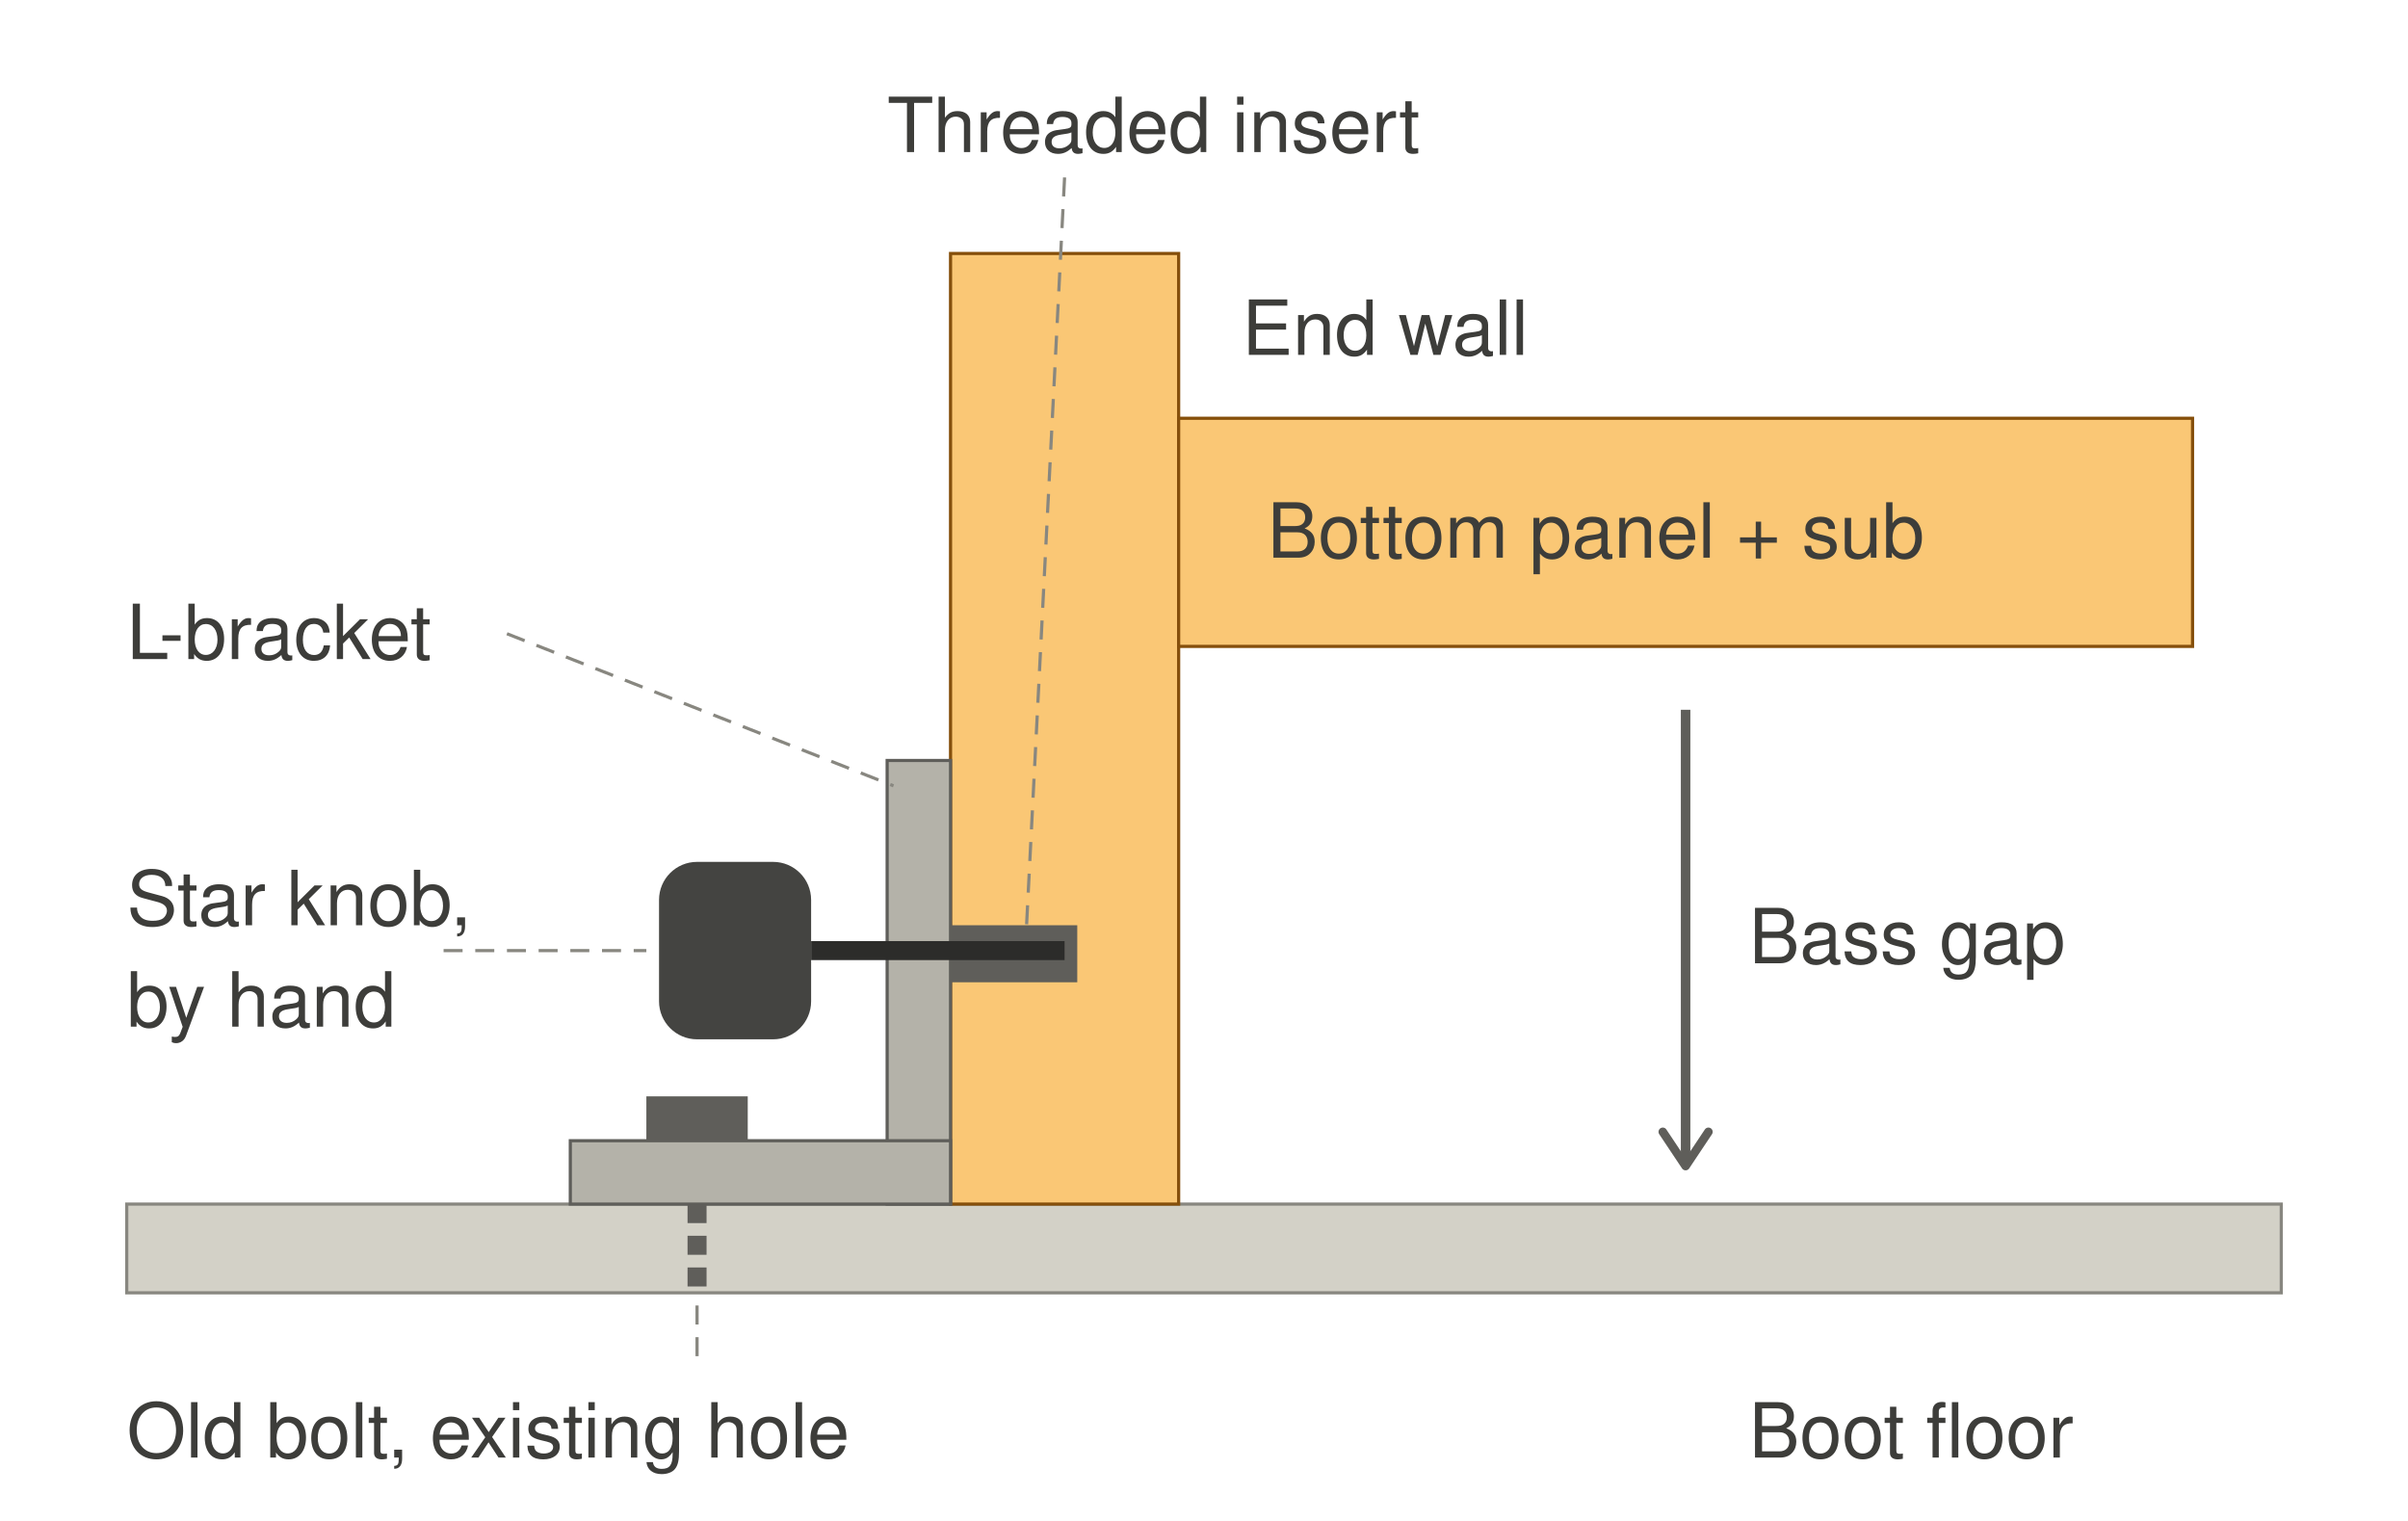
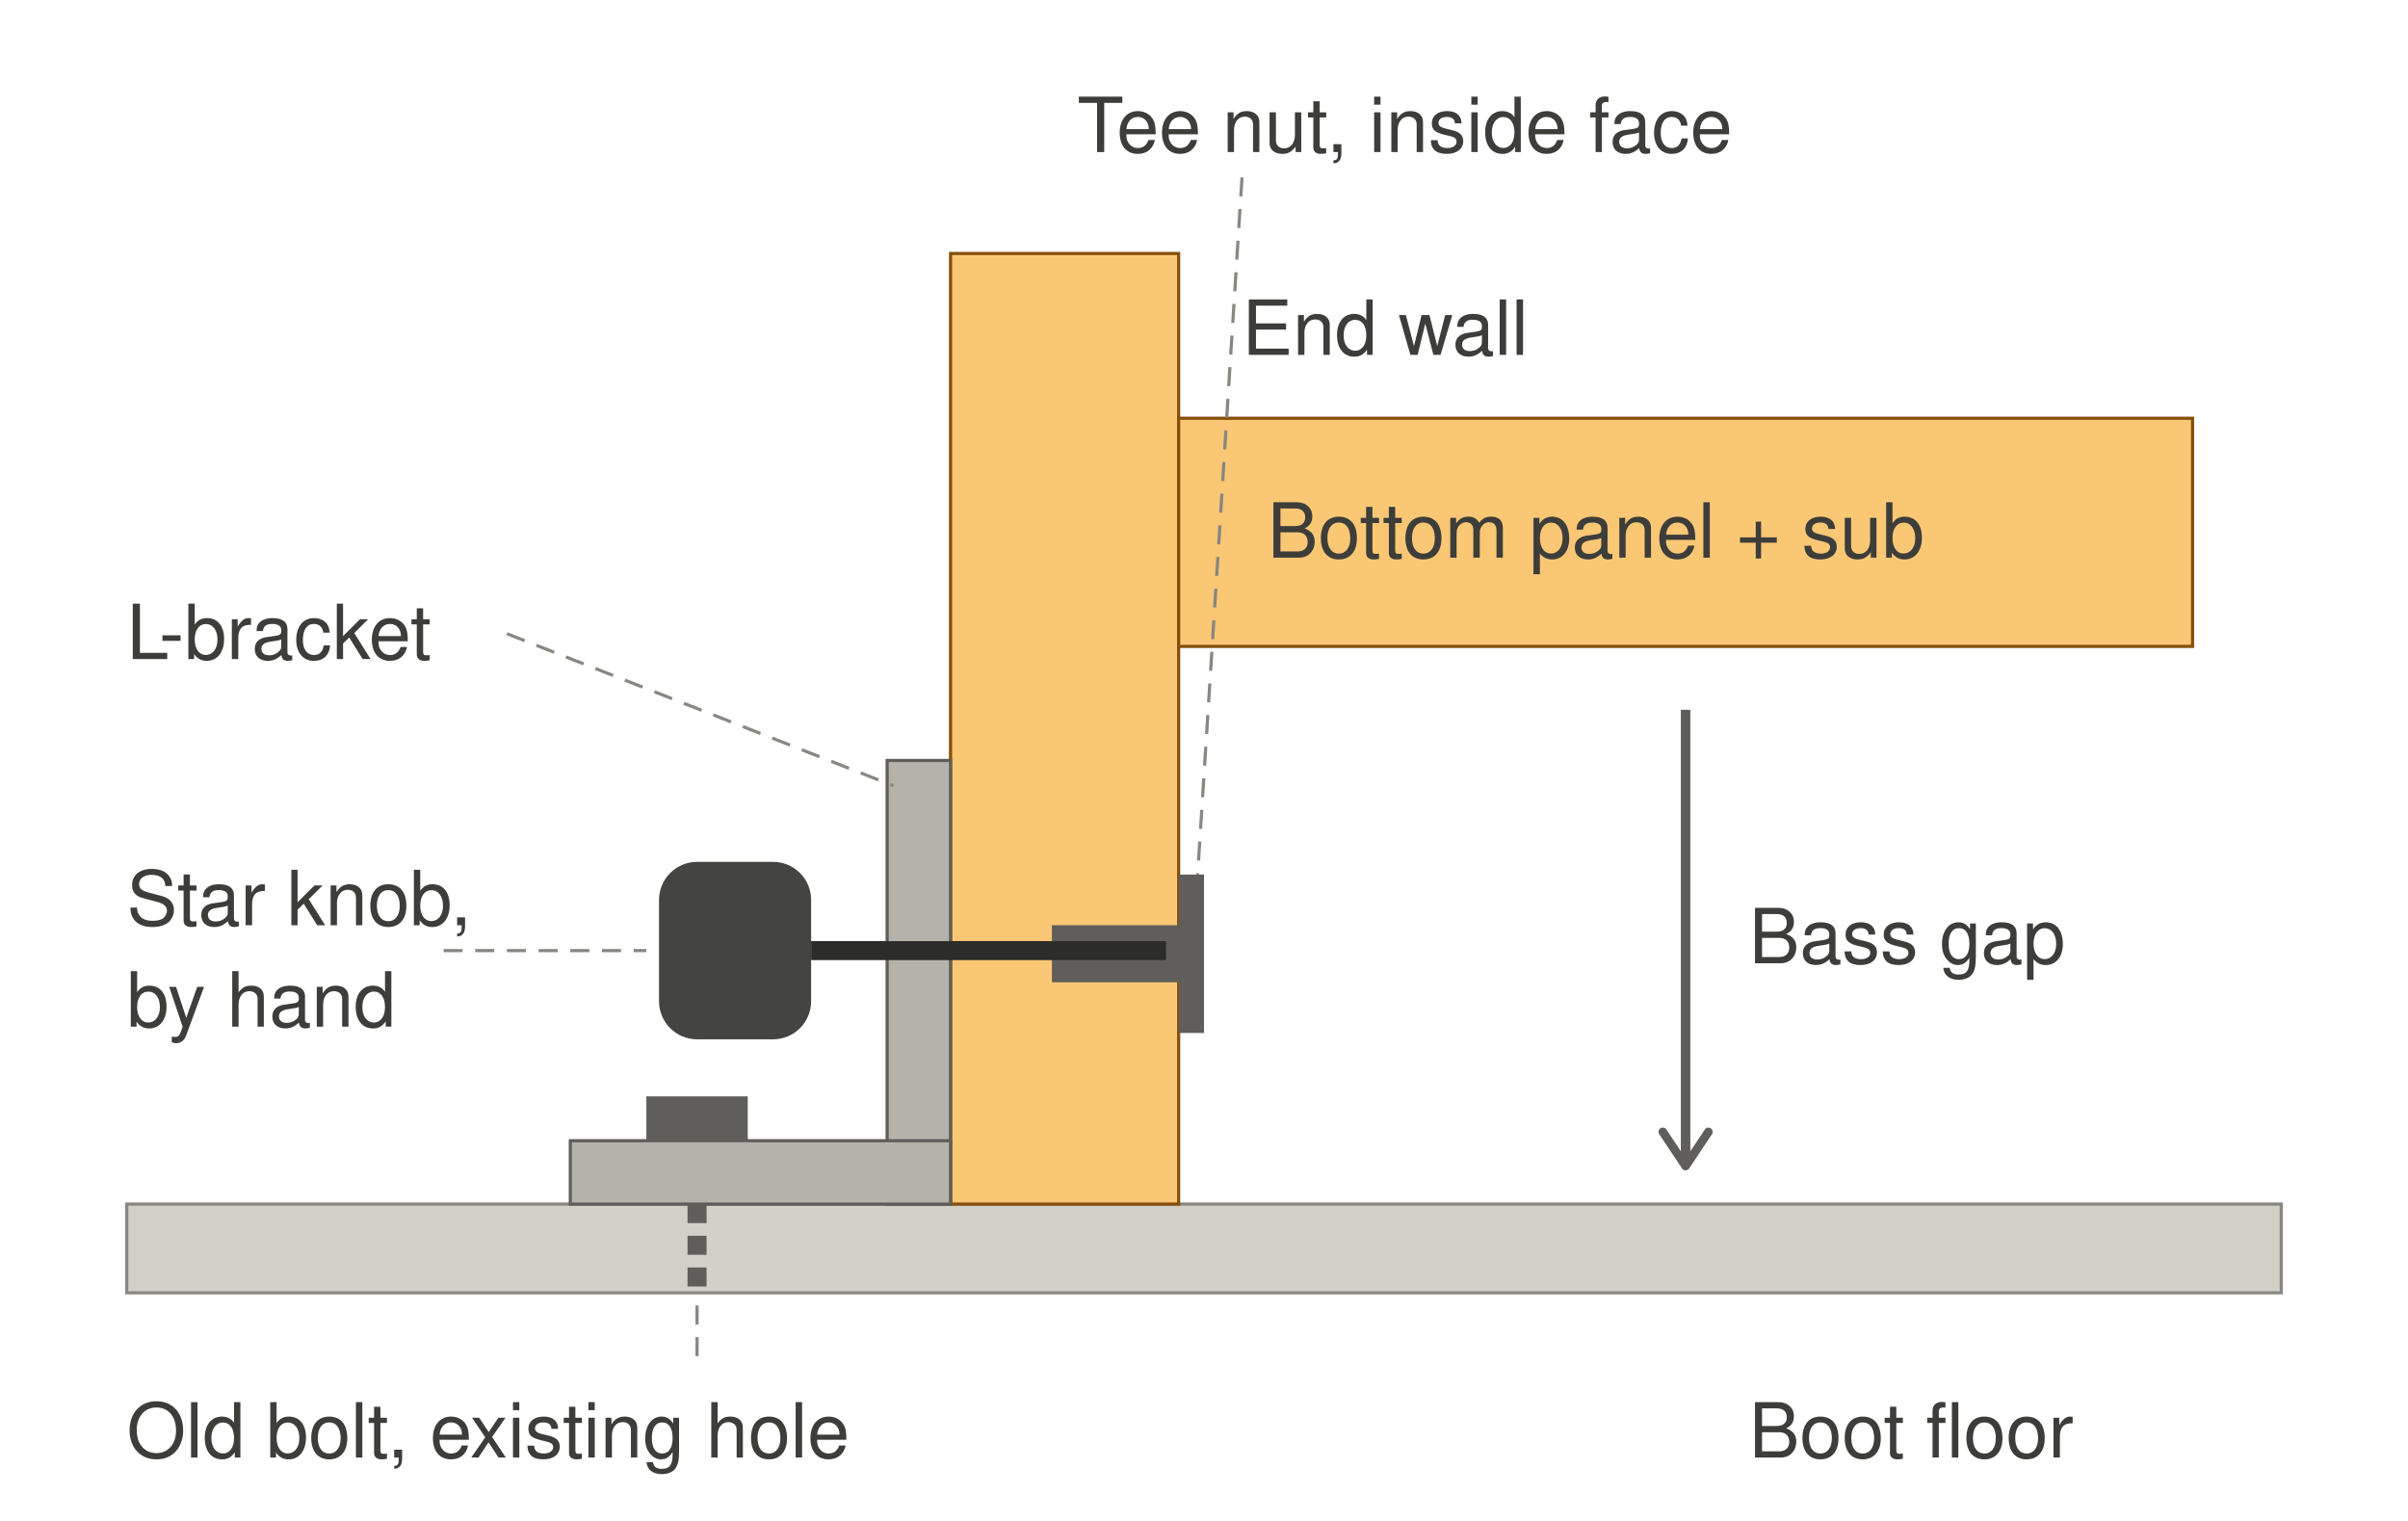
<svg xmlns="http://www.w3.org/2000/svg" viewBox="0 0 380 240" width="480" font-family="Helvetica, Arial, sans-serif" font-size="12">
  <rect width="380" height="240" fill="#ffffff" />
  <defs>
    <marker id="arrow" viewBox="0 0 10 10" refX="8" refY="5" markerWidth="6" markerHeight="6" orient="auto-start-reverse">
      <path d="M2 1L8 5L2 9" fill="none" stroke="#5F5E5A" stroke-width="1.5" stroke-linecap="round" stroke-linejoin="round" />
    </marker>
  </defs>
  <rect x="20" y="190" width="340" height="14" fill="#D3D1C7" stroke="#888780" stroke-width="0.5" />
  <g fill="#FAC775" stroke="#854F0B" stroke-width="0.5">
    <rect x="150" y="40" width="36" height="150" />
    <rect x="186" y="66" width="160" height="36" />
  </g>
  <g fill="#B4B2A9" stroke="#5F5E5A" stroke-width="0.5">
    <rect x="140" y="120" width="10" height="70" />
    <rect x="90" y="180" width="60" height="10" />
  </g>
  <rect x="102" y="173" width="16" height="7" fill="#5F5E5A" />
  <line x1="110" y1="190" x2="110" y2="204" stroke="#5F5E5A" stroke-width="3" stroke-dasharray="3 2" />
-   <rect x="150" y="146" width="20" height="9" fill="#5F5E5A" />
-   <line x1="128" y1="150" x2="168" y2="150" stroke="#2C2C2A" stroke-width="3" />
+   <rect x="166" y="146" width="20" height="9" fill="#5F5E5A" />
+   <rect x="186" y="138" width="4" height="25" fill="#5F5E5A" />
+   <line x1="128" y1="150" x2="184" y2="150" stroke="#2C2C2A" stroke-width="3" />
  <rect x="104" y="136" width="24" height="28" rx="6" fill="#444441" />
  <line x1="266" y1="112" x2="266" y2="184" stroke="#5F5E5A" stroke-width="1.5" marker-end="url(#arrow)" />
  <g stroke="#888780" stroke-width="0.5" stroke-dasharray="3 2" fill="none">
    <line x1="70" y1="150" x2="102" y2="150" />
    <line x1="80" y1="100" x2="141" y2="124" />
    <line x1="110" y1="214" x2="110" y2="205" />
-     <line x1="168" y1="28" x2="162" y2="146" />
+     <line x1="196" y1="28" x2="189" y2="138" />
  </g>
  <g fill="#3d3d3a">
    <text x="20" y="146">Star knob,</text>
    <text x="20" y="162">by hand</text>
    <text x="20" y="104">L-bracket</text>
    <text x="20" y="230">Old bolt, existing hole</text>
-     <text x="140" y="24">Threaded insert</text>
+     <text x="170" y="24">Tee nut, inside face</text>
    <text x="196" y="56">End wall</text>
    <text x="200" y="88">Bottom panel + sub</text>
    <text x="276" y="152">Bass gap</text>
    <text x="276" y="230">Boot floor</text>
  </g>
</svg>
